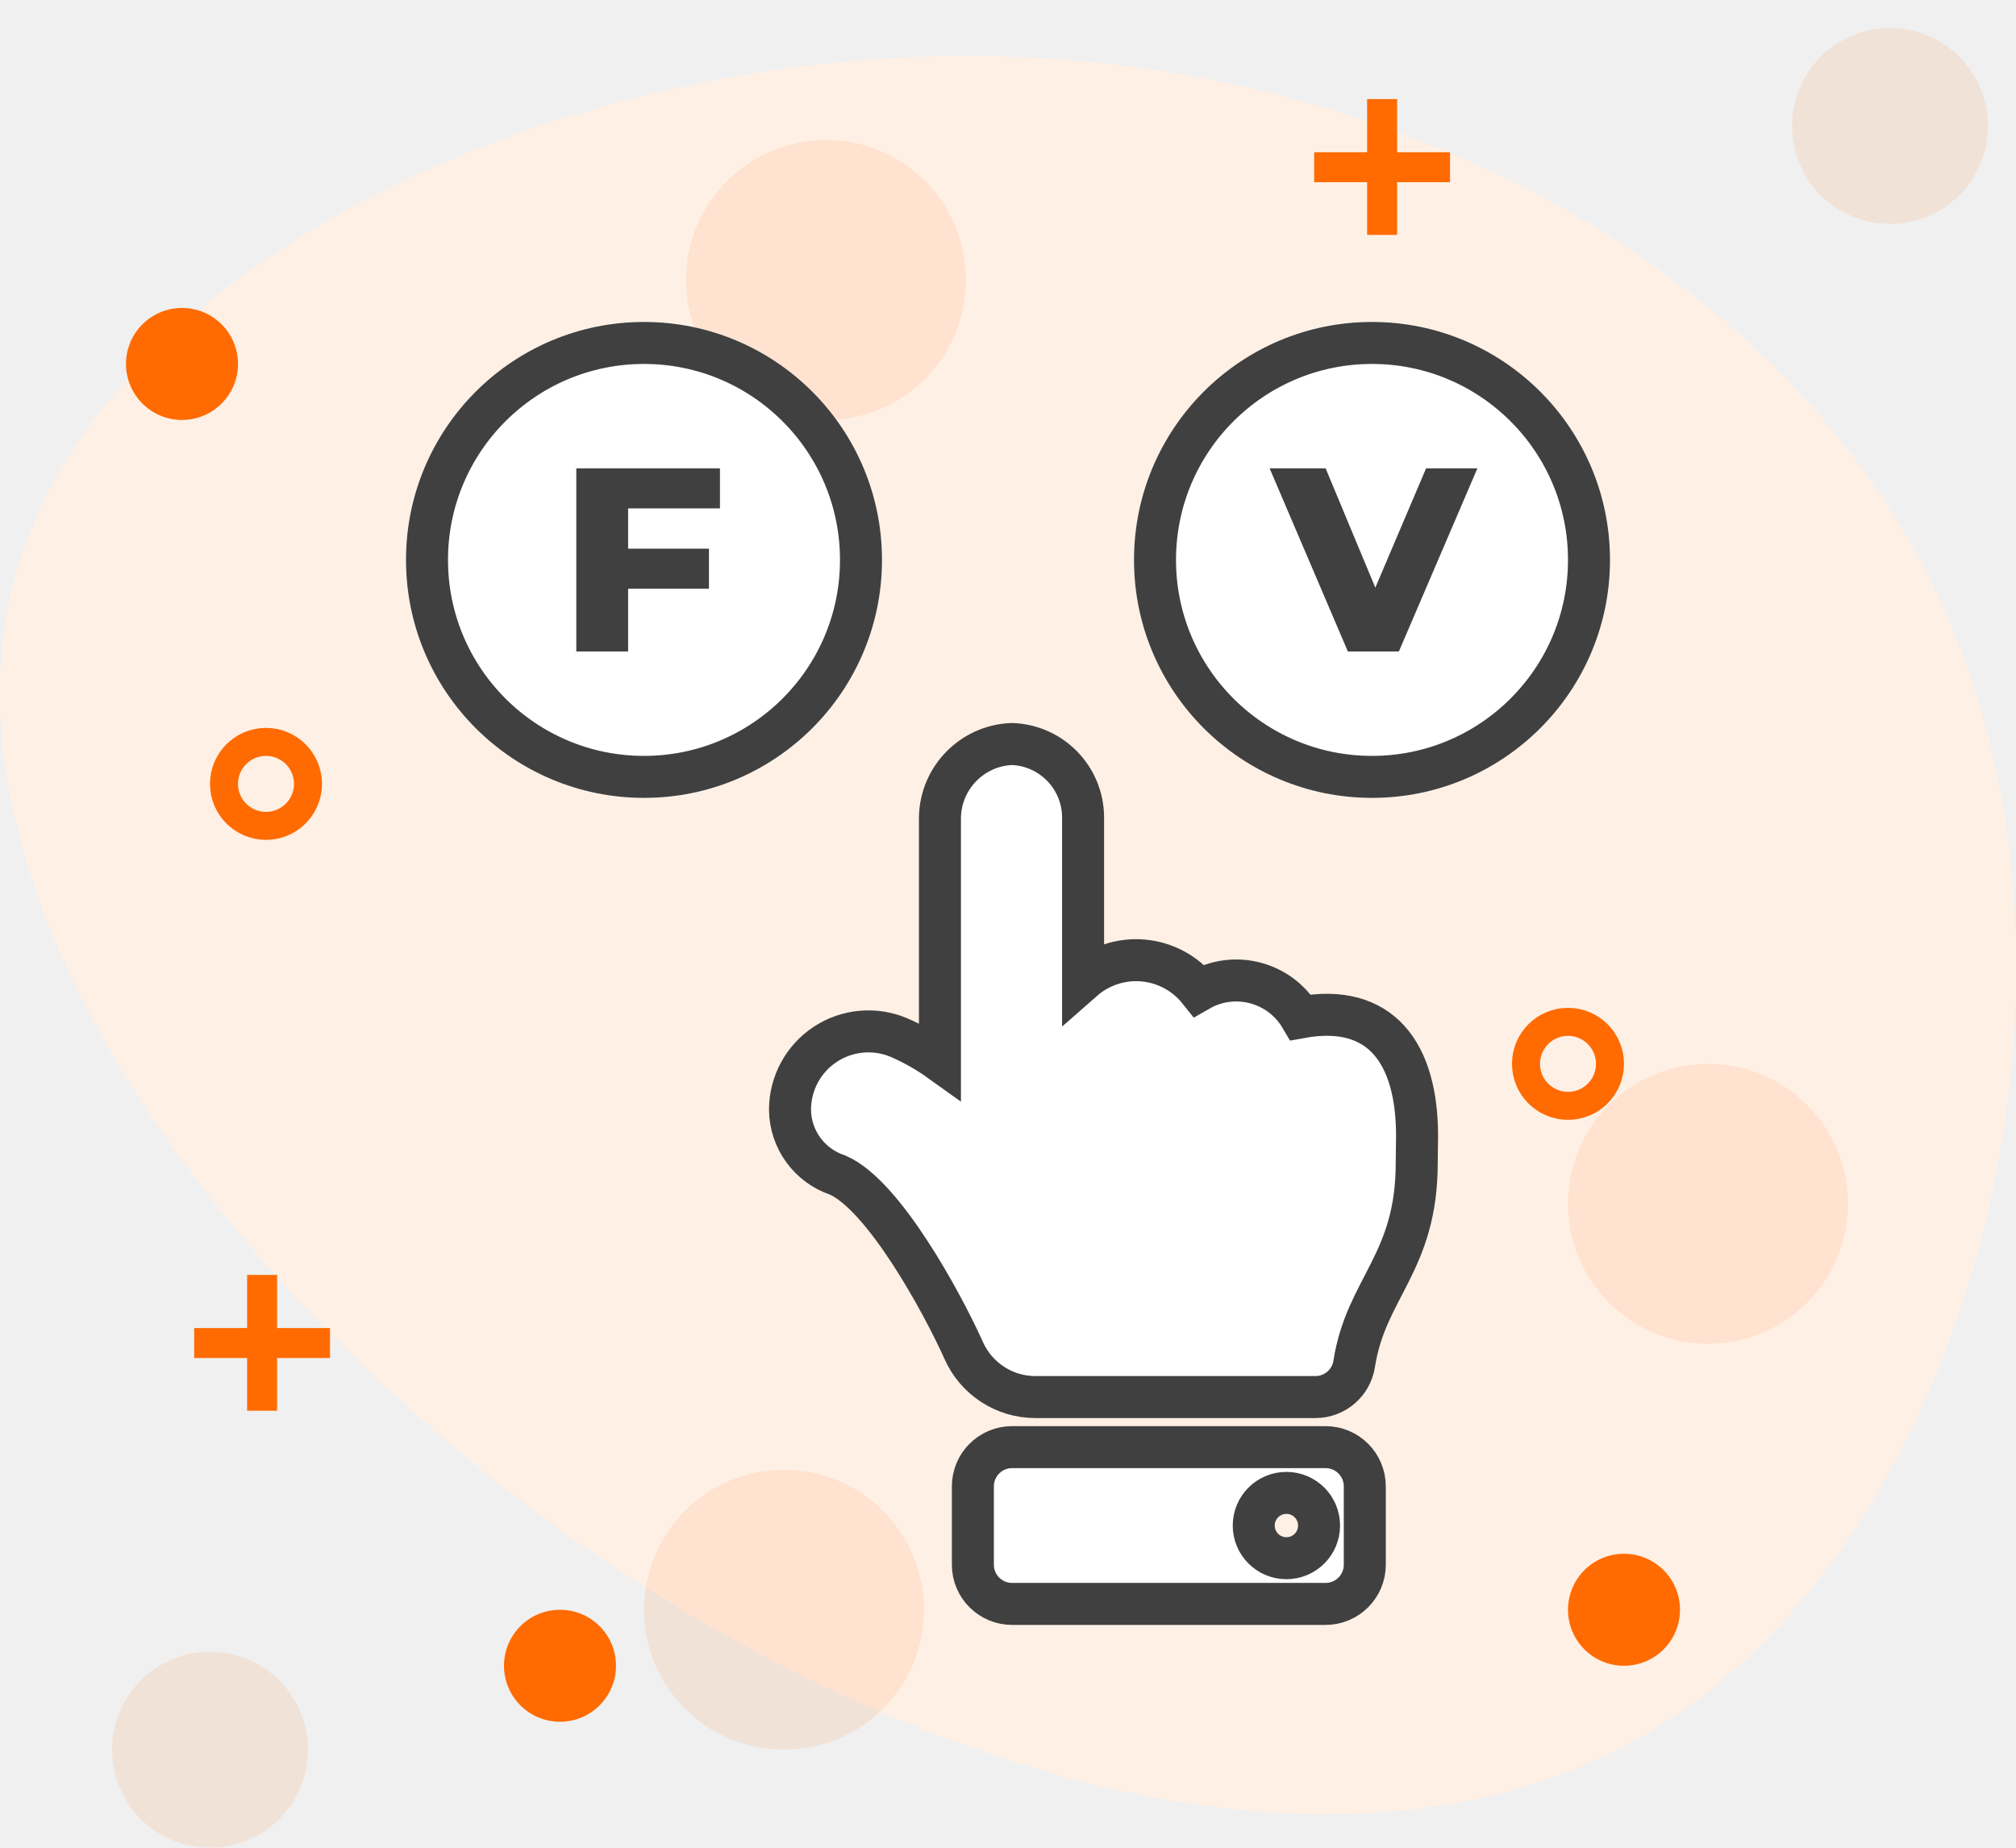
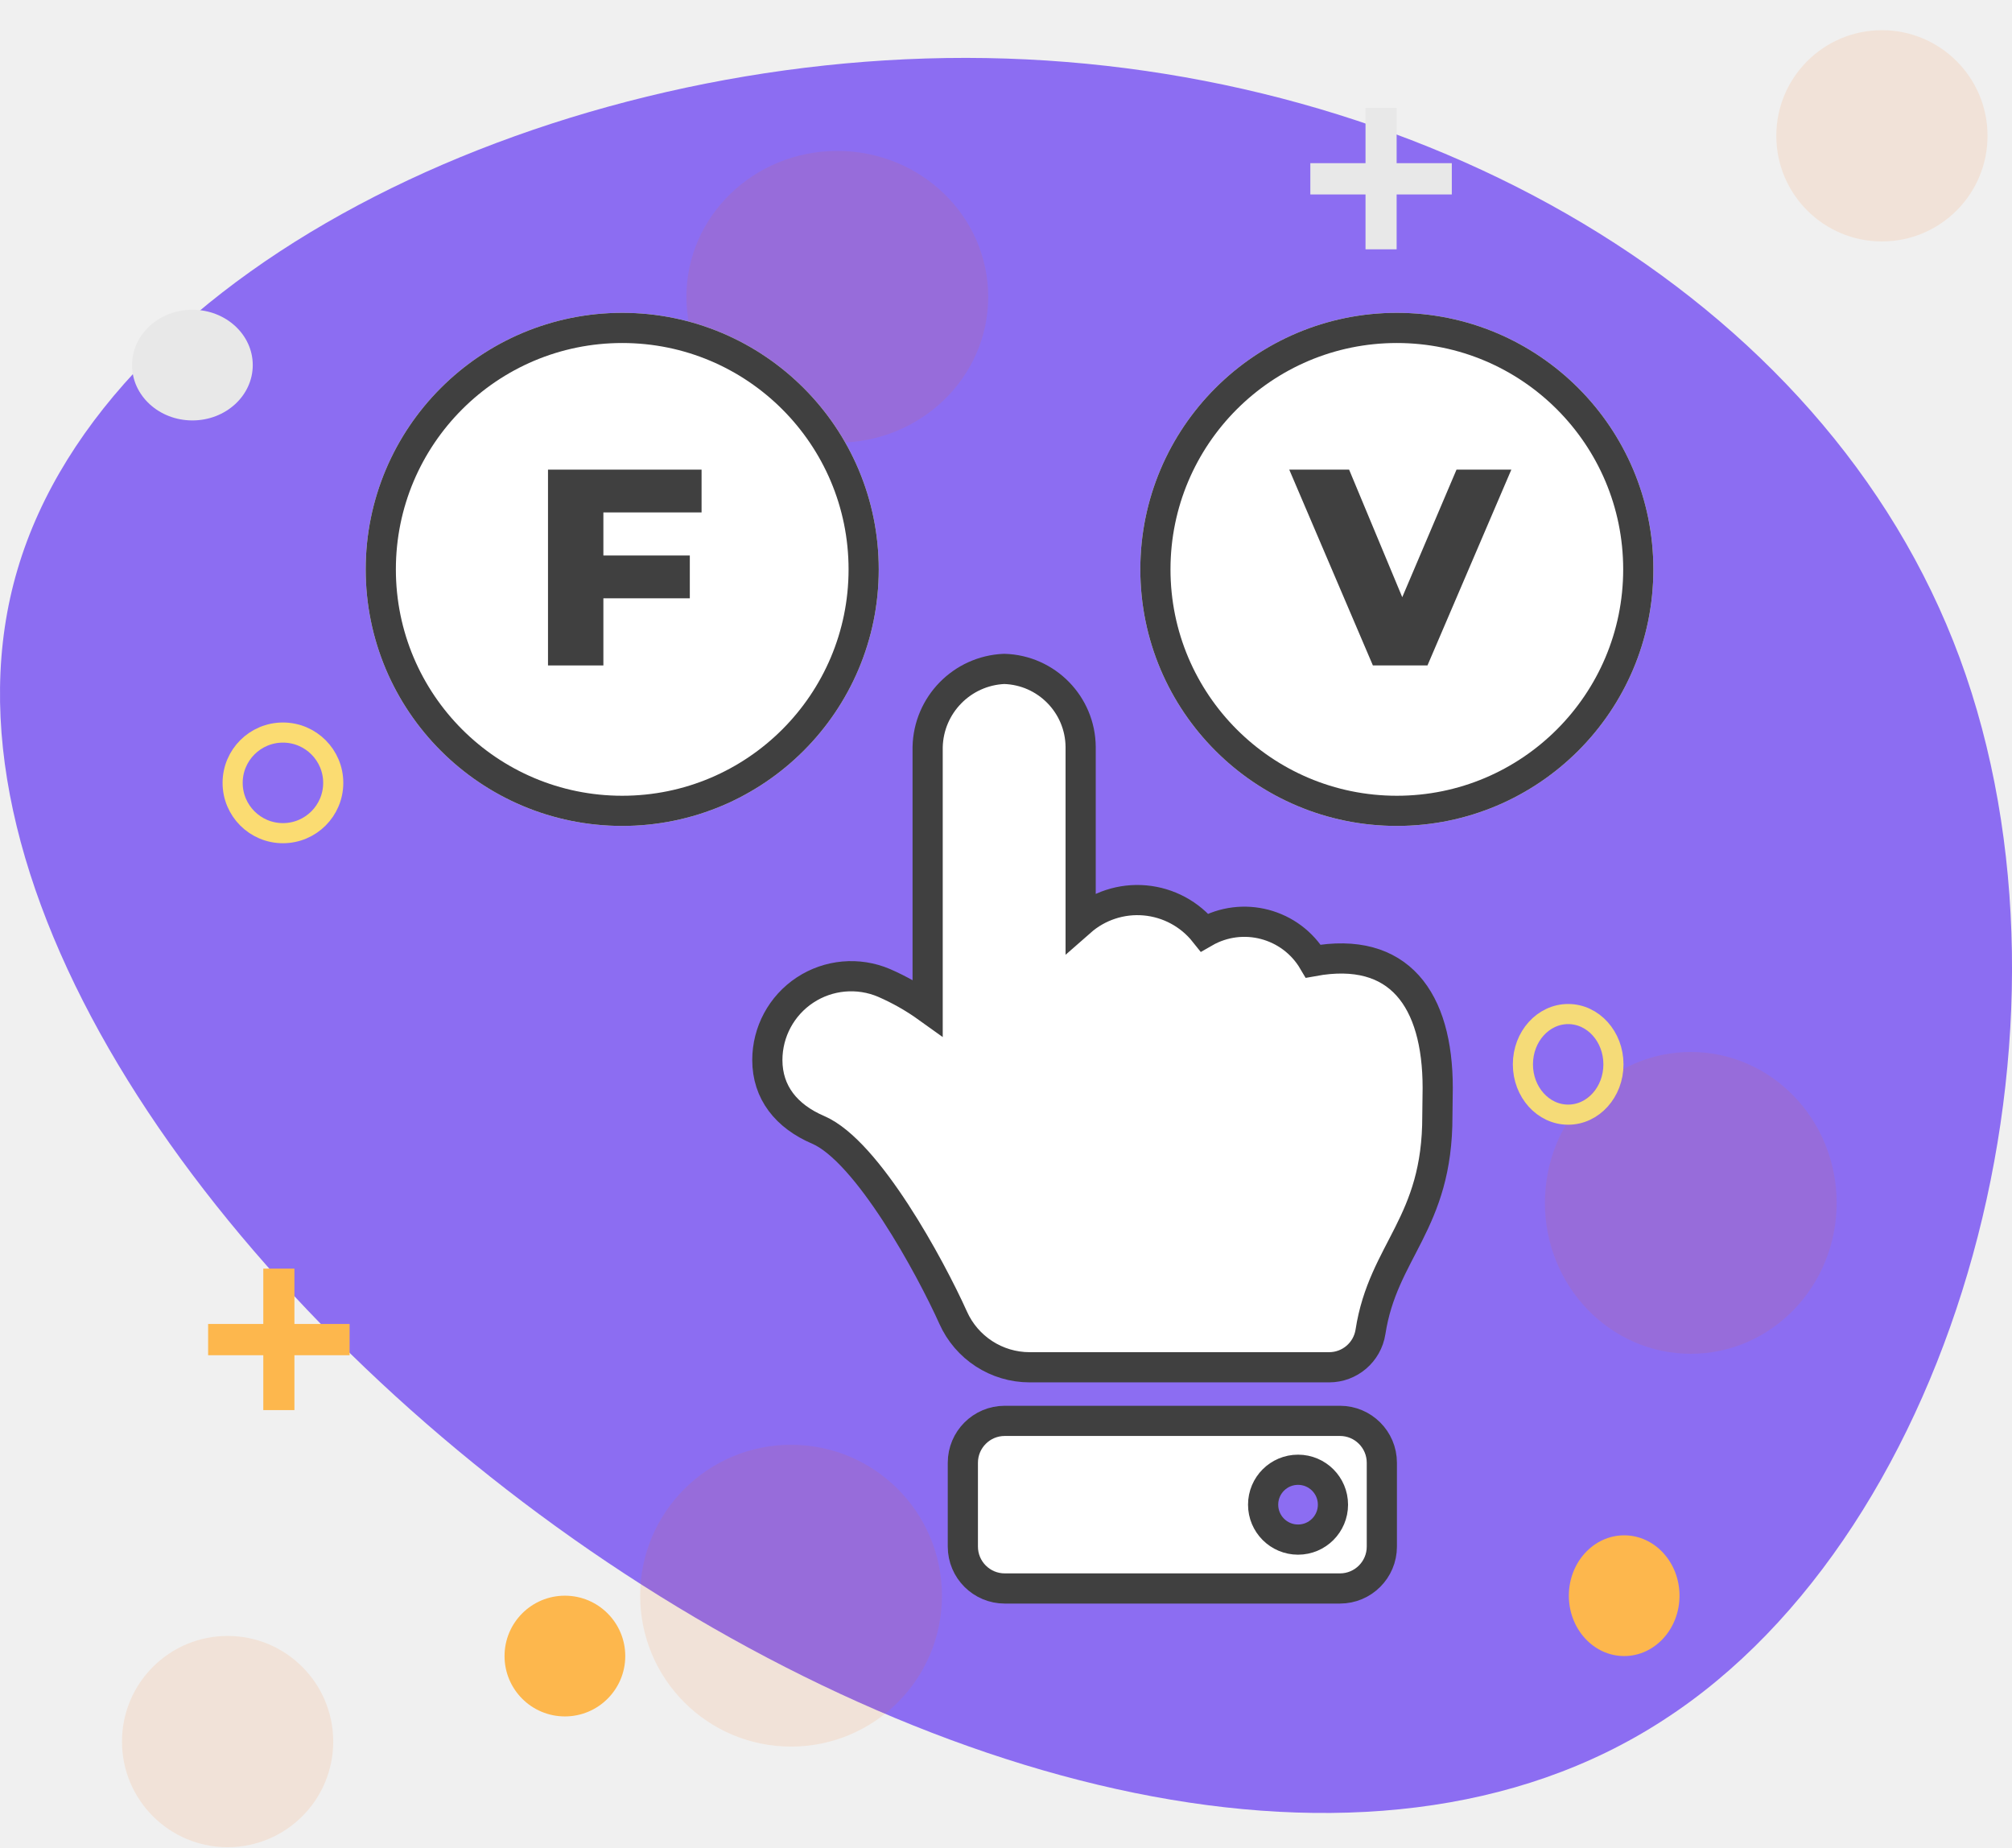
- <svg xmlns="http://www.w3.org/2000/svg" width="144" height="132" viewBox="0 0 144 132">
-   <g id="Grupo_27" data-name="Grupo 27" transform="translate(-8 -13)">
-     <path id="blob_2_" data-name="blob(2)" d="M70.952-16.161c9.669,26.2-.1,62.38-21.209,76C28.637,73.562-3.7,64.621-29.48,46.011S-74.5-.774-68.052-22.5C-61.606-44.336-29.48-59.619,1.294-59.1,31.964-58.58,61.283-42.361,70.952-16.161Z" transform="translate(77.306 76.112)" fill="#fff0e5" />
-     <g id="Grupo_3" data-name="Grupo 3" transform="translate(-5.665 -4.676)">
-       <text id="_" data-name="+" transform="translate(92.665 104.676)" fill="#ff6b00" font-size="20" font-family="Montserrat-Bold, Montserrat" font-weight="700">
-         <tspan x="-5.99" y="0">+</tspan>
-       </text>
-       <text id="_2" data-name="+" transform="translate(32.665 120.676)" fill="#ff6b00" font-size="20" font-family="Montserrat-Bold, Montserrat" font-weight="700">
-         <tspan x="-5.99" y="0">+</tspan>
-       </text>
-       <text id="_3" data-name="+" transform="translate(112.665 36.676)" fill="#ff6b00" font-size="20" font-family="Montserrat-Bold, Montserrat" font-weight="700">
-         <tspan x="-5.99" y="0">+</tspan>
-       </text>
-       <circle id="Elipse_1" data-name="Elipse 1" cx="4" cy="4" r="4" transform="translate(22.665 39.676)" fill="#ff6b00" />
-       <circle id="Elipse_2" data-name="Elipse 2" cx="4" cy="4" r="4" transform="translate(49.665 132.676)" fill="#ff6b00" />
-       <circle id="Elipse_5" data-name="Elipse 5" cx="4" cy="4" r="4" transform="translate(125.665 128.676)" fill="#ff6b00" />
-       <circle id="Elipse_6" data-name="Elipse 6" cx="10" cy="10" r="10" transform="translate(62.665 27.676)" fill="#ff6b00" opacity="0.1" />
-       <circle id="Elipse_7" data-name="Elipse 7" cx="10" cy="10" r="10" transform="translate(125.665 93.676)" fill="#ff6b00" opacity="0.1" />
-       <circle id="Elipse_11" data-name="Elipse 11" cx="7" cy="7" r="7" transform="translate(141.665 19.676)" fill="#ff6b00" opacity="0.1" />
-       <circle id="Elipse_12" data-name="Elipse 12" cx="7" cy="7" r="7" transform="translate(21.665 135.676)" fill="#ff6b00" opacity="0.1" />
-       <circle id="Elipse_8" data-name="Elipse 8" cx="10" cy="10" r="10" transform="translate(59.665 122.676)" fill="#ff6b00" opacity="0.1" />
-       <g id="Elipse_3" data-name="Elipse 3" transform="translate(121.665 89.676)" fill="none" stroke="#ff6b00" stroke-width="2">
-         <circle cx="4" cy="4" r="4" stroke="none" />
-         <circle cx="4" cy="4" r="3" fill="none" />
+ <svg xmlns="http://www.w3.org/2000/svg" width="200" height="183.602" viewBox="0 0 200 183.602">
+   <g id="Grupo_80089" data-name="Grupo 80089" transform="translate(-223.875 -391)">
+     <g id="Grupo_27" data-name="Grupo 27" transform="translate(223.875 391)">
+       <path id="blob_2_" data-name="blob(2)" d="M125.5.542c13.429,36.388-.144,86.639-29.457,105.555C66.726,125.158,21.818,112.74-13.993,86.892S-76.517,21.913-67.564-8.266c8.953-30.324,53.572-51.55,96.314-50.828C71.347-58.372,112.067-35.846,125.5.542Z" transform="translate(69.306 64.866)" fill="#8c6df2" />
+       <g id="Grupo_3" data-name="Grupo 3" transform="translate(12.125 0)">
+         <text id="_" data-name="+" transform="translate(97.811 121.222)" fill="#ff6b00" font-size="29" font-family="Montserrat-Bold, Montserrat" font-weight="700">
+           <tspan x="-8.686" y="0">+</tspan>
+         </text>
+         <text id="_2" data-name="+" transform="translate(16.001 143.374)" fill="#fdb74d" font-size="29" font-family="Montserrat-Bold, Montserrat" font-weight="700">
+           <tspan x="-8.686" y="0">+</tspan>
+         </text>
+         <text id="_3" data-name="+" transform="translate(125.565 28)" fill="#e8e8e8" font-size="29" font-family="Montserrat-Bold, Montserrat" font-weight="700">
+           <tspan x="-8.686" y="0">+</tspan>
+         </text>
+         <ellipse id="Elipse_1" data-name="Elipse 1" cx="6" cy="5.5" rx="6" ry="5.5" transform="translate(1 30.788)" fill="#e8e8e8" />
+         <circle id="Elipse_2" data-name="Elipse 2" cx="6" cy="6" r="6" transform="translate(38.028 158.602)" fill="#fdb74d" />
+         <ellipse id="Elipse_5" data-name="Elipse 5" cx="5.5" cy="6" rx="5.5" ry="6" transform="translate(143.824 152.602)" fill="#fdb74d" />
+         <ellipse id="Elipse_6" data-name="Elipse 6" cx="15" cy="14.5" rx="15" ry="14.5" transform="translate(56.107 15)" fill="#ff6b00" opacity="0.1" />
+         <ellipse id="Elipse_7" data-name="Elipse 7" cx="14.5" cy="15" rx="14.5" ry="15" transform="translate(141.445 104.56)" fill="#ff6b00" opacity="0.1" />
+         <circle id="Elipse_11" data-name="Elipse 11" cx="10.5" cy="10.5" r="10.5" transform="translate(164.445 3)" fill="#ff6b00" opacity="0.1" />
+         <circle id="Elipse_12" data-name="Elipse 12" cx="10.5" cy="10.5" r="10.5" transform="translate(0 162.602)" fill="#ff6b00" opacity="0.1" />
+         <circle id="Elipse_8" data-name="Elipse 8" cx="15" cy="15" r="15" transform="translate(51.508 143.602)" fill="#ff6b00" opacity="0.1" />
+         <g id="Elipse_3" data-name="Elipse 3" transform="translate(138.257 99.79)" fill="none" stroke="#f5db78" stroke-width="2">
+           <ellipse cx="5.5" cy="6" rx="5.5" ry="6" stroke="none" />
+           <ellipse cx="5.5" cy="6" rx="4.5" ry="5" fill="none" />
+         </g>
+         <g id="Elipse_4" data-name="Elipse 4" transform="translate(10 71.812)" fill="none" stroke="#fbdc72" stroke-width="2">
+           <circle cx="6" cy="6" r="6" stroke="none" />
+           <circle cx="6" cy="6" r="5" fill="none" />
+         </g>
      </g>
-       <g id="Elipse_4" data-name="Elipse 4" transform="translate(28.665 69.676)" fill="none" stroke="#ff6b00" stroke-width="2">
-         <circle cx="4" cy="4" r="4" stroke="none" />
-         <circle cx="4" cy="4" r="3" fill="none" />
+       <g id="Grupo_4" data-name="Grupo 4" transform="translate(75.638 66.484)">
+         <path id="Icon_awesome-hand-point-right" data-name="Icon awesome-hand-point-right" d="M91.4,23.54a7.825,7.825,0,0,1-7.774,7.605H66.3a8.536,8.536,0,0,1-1.093,12.311,7.949,7.949,0,0,1-2.855,10.814c1.557,8.528-3.808,12.367-12.6,12.367-.477,0-2.3-.035-2.777-.034-10.754.029-13.344-5.391-21.472-6.649a4.16,4.16,0,0,1-3.517-4.113V26.076h0a8.33,8.33,0,0,1,4.939-7.609c5.013-2.255,16.557-8.51,18.661-13.418C46.941,1.891,49.3,0,52.529,0a8.335,8.335,0,0,1,7.656,11.611,23.586,23.586,0,0,1-2.456,4.324h25.9A7.951,7.951,0,0,1,91.4,23.54Zm-74.741.06V56.919a4.165,4.165,0,0,1-4.165,4.165H4.165A4.165,4.165,0,0,1,0,56.919V23.6a4.165,4.165,0,0,1,4.165-4.165h8.33A4.165,4.165,0,0,1,16.659,23.6ZM11.8,52.755A3.471,3.471,0,1,0,8.33,56.225,3.471,3.471,0,0,0,11.8,52.755Z" transform="translate(0 92.038) rotate(-90)" fill="#fff" />
+         <path id="Icon_awesome-hand-point-right-2" data-name="Icon awesome-hand-point-right" d="M91.4,23.54a7.825,7.825,0,0,1-7.774,7.605H66.3a8.536,8.536,0,0,1-1.093,12.311,7.949,7.949,0,0,1-2.855,10.814c1.557,8.528-3.808,12.367-12.6,12.367-.477,0-2.3-.035-2.777-.034-10.754.029-13.344-5.391-21.472-6.649a4.16,4.16,0,0,1-3.517-4.113V26.076h0a8.33,8.33,0,0,1,4.939-7.609c5.013-2.255,16.557-8.51,18.661-13.418C46.941,1.891,49.3,0,52.529,0a8.335,8.335,0,0,1,7.656,11.611,23.586,23.586,0,0,1-2.456,4.324h25.9A7.951,7.951,0,0,1,91.4,23.54Zm-74.741.06V56.919a4.165,4.165,0,0,1-4.165,4.165H4.165A4.165,4.165,0,0,1,0,56.919V23.6a4.165,4.165,0,0,1,4.165-4.165h8.33A4.165,4.165,0,0,1,16.659,23.6ZM11.8,52.755A3.471,3.471,0,1,0,8.33,56.225,3.471,3.471,0,0,0,11.8,52.755Z" transform="translate(0.638 91.401) rotate(-90)" fill="none" stroke="#404040" stroke-width="3" />
      </g>
-     </g>
-     <g id="Grupo_4" data-name="Grupo 4" transform="translate(9 20.651)">
-       <path id="Icon_awesome-hand-point-right" data-name="Icon awesome-hand-point-right" d="M61.431,15.822a5.259,5.259,0,0,1-5.225,5.112H44.56a5.737,5.737,0,0,1-.735,8.275,5.343,5.343,0,0,1-1.919,7.268c1.047,5.732-2.56,8.312-8.468,8.312-.32,0-1.548-.024-1.866-.023-7.228.02-8.968-3.623-14.431-4.469a2.8,2.8,0,0,1-2.364-2.765V17.526h0a5.6,5.6,0,0,1,3.32-5.114C21.467,10.9,29.226,6.692,30.64,3.393A4.971,4.971,0,0,1,35.305,0a5.6,5.6,0,0,1,5.146,7.8A15.853,15.853,0,0,1,38.8,10.71H56.206a5.344,5.344,0,0,1,5.225,5.112ZM11.2,15.862V38.256a2.8,2.8,0,0,1-2.8,2.8H2.8a2.8,2.8,0,0,1-2.8-2.8V15.862a2.8,2.8,0,0,1,2.8-2.8H8.4A2.8,2.8,0,0,1,11.2,15.862ZM7.931,35.457A2.333,2.333,0,1,0,5.6,37.79,2.333,2.333,0,0,0,7.931,35.457Z" transform="translate(55 107.36) rotate(-90)" fill="#fff" />
-       <path id="Icon_awesome-hand-point-right-2" data-name="Icon awesome-hand-point-right" d="M61.431,15.822a5.259,5.259,0,0,1-5.225,5.112H44.56a5.737,5.737,0,0,1-.735,8.275,5.343,5.343,0,0,1-1.919,7.268c1.047,5.732-2.56,8.312-8.468,8.312-.32,0-1.548-.024-1.866-.023-7.228.02-8.968-3.623-14.431-4.469a2.8,2.8,0,0,1-2.364-2.765V17.526h0a5.6,5.6,0,0,1,3.32-5.114C21.467,10.9,29.226,6.692,30.64,3.393A4.971,4.971,0,0,1,35.305,0a5.6,5.6,0,0,1,5.146,7.8A15.853,15.853,0,0,1,38.8,10.71H56.206a5.344,5.344,0,0,1,5.225,5.112ZM11.2,15.862V38.256a2.8,2.8,0,0,1-2.8,2.8H2.8a2.8,2.8,0,0,1-2.8-2.8V15.862a2.8,2.8,0,0,1,2.8-2.8H8.4A2.8,2.8,0,0,1,11.2,15.862ZM7.931,35.457A2.333,2.333,0,1,0,5.6,37.79,2.333,2.333,0,0,0,7.931,35.457Z" transform="translate(55.429 106.931) rotate(-90)" fill="none" stroke="#404040" stroke-width="3" />
-     </g>
-     <g id="Grupo_7" data-name="Grupo 7" transform="translate(2.018 1.181)">
-       <g id="Grupo_5" data-name="Grupo 5" transform="translate(87.326 35)">
-         <g id="Elipse_10" data-name="Elipse 10" transform="translate(-0.344 -0.181)" fill="#fff" stroke="#404040" stroke-width="3">
-           <circle cx="17" cy="17" r="17" stroke="none" />
-           <circle cx="17" cy="17" r="15.5" fill="none" />
+       <g id="Grupo_7" data-name="Grupo 7" transform="translate(36.351 31.093)">
+         <g id="Grupo_5" data-name="Grupo 5" transform="translate(77)">
+           <g id="Elipse_10" data-name="Elipse 10" fill="#fff" stroke="#404040" stroke-width="3">
+             <circle cx="25.5" cy="25.5" r="25.5" stroke="none" />
+             <circle cx="25.5" cy="25.5" r="24" fill="none" />
+           </g>
+           <path id="Trazado_23" data-name="Trazado 23" d="M14.137-14,5.8,5.463H.374L-7.94-14h5.95L3.293-1.321,8.687-14Z" transform="translate(22.745 29.585)" fill="#404040" />
        </g>
-         <path id="Trazado_23" data-name="Trazado 23" d="M6.9-14,1.292-.919H-2.352L-7.94-14h4L-.39-5.478,3.235-14Z" transform="translate(17.284 24.278)" fill="#404040" />
-       </g>
-       <g id="Grupo_6" data-name="Grupo 6" transform="translate(35 35)">
-         <g id="Elipse_9" data-name="Elipse 9" transform="translate(-0.018 -0.181)" fill="#fff" stroke="#404040" stroke-width="3">
-           <circle cx="17" cy="17" r="17" stroke="none" />
-           <circle cx="17" cy="17" r="15.5" fill="none" />
+         <g id="Grupo_6" data-name="Grupo 6">
+           <g id="Elipse_9" data-name="Elipse 9" fill="#fff" stroke="#404040" stroke-width="3">
+             <circle cx="25.5" cy="25.5" r="25.5" stroke="none" />
+             <circle cx="25.5" cy="25.5" r="24" fill="none" />
+           </g>
+           <path id="Trazado_22" data-name="Trazado 22" d="M.485-9.746v4.282H9.077V-1.21H.485V5.463H-5.02V-14H10.245v4.254Z" transform="translate(23.142 29.585)" fill="#404040" />
        </g>
-         <path id="Trazado_22" data-name="Trazado 22" d="M-1.32-11.141v2.878H4.455V-5.4H-1.32V-.919h-3.7V-14H5.24v2.859Z" transform="translate(17.167 24.278)" fill="#404040" />
      </g>
    </g>
  </g>
</svg>
